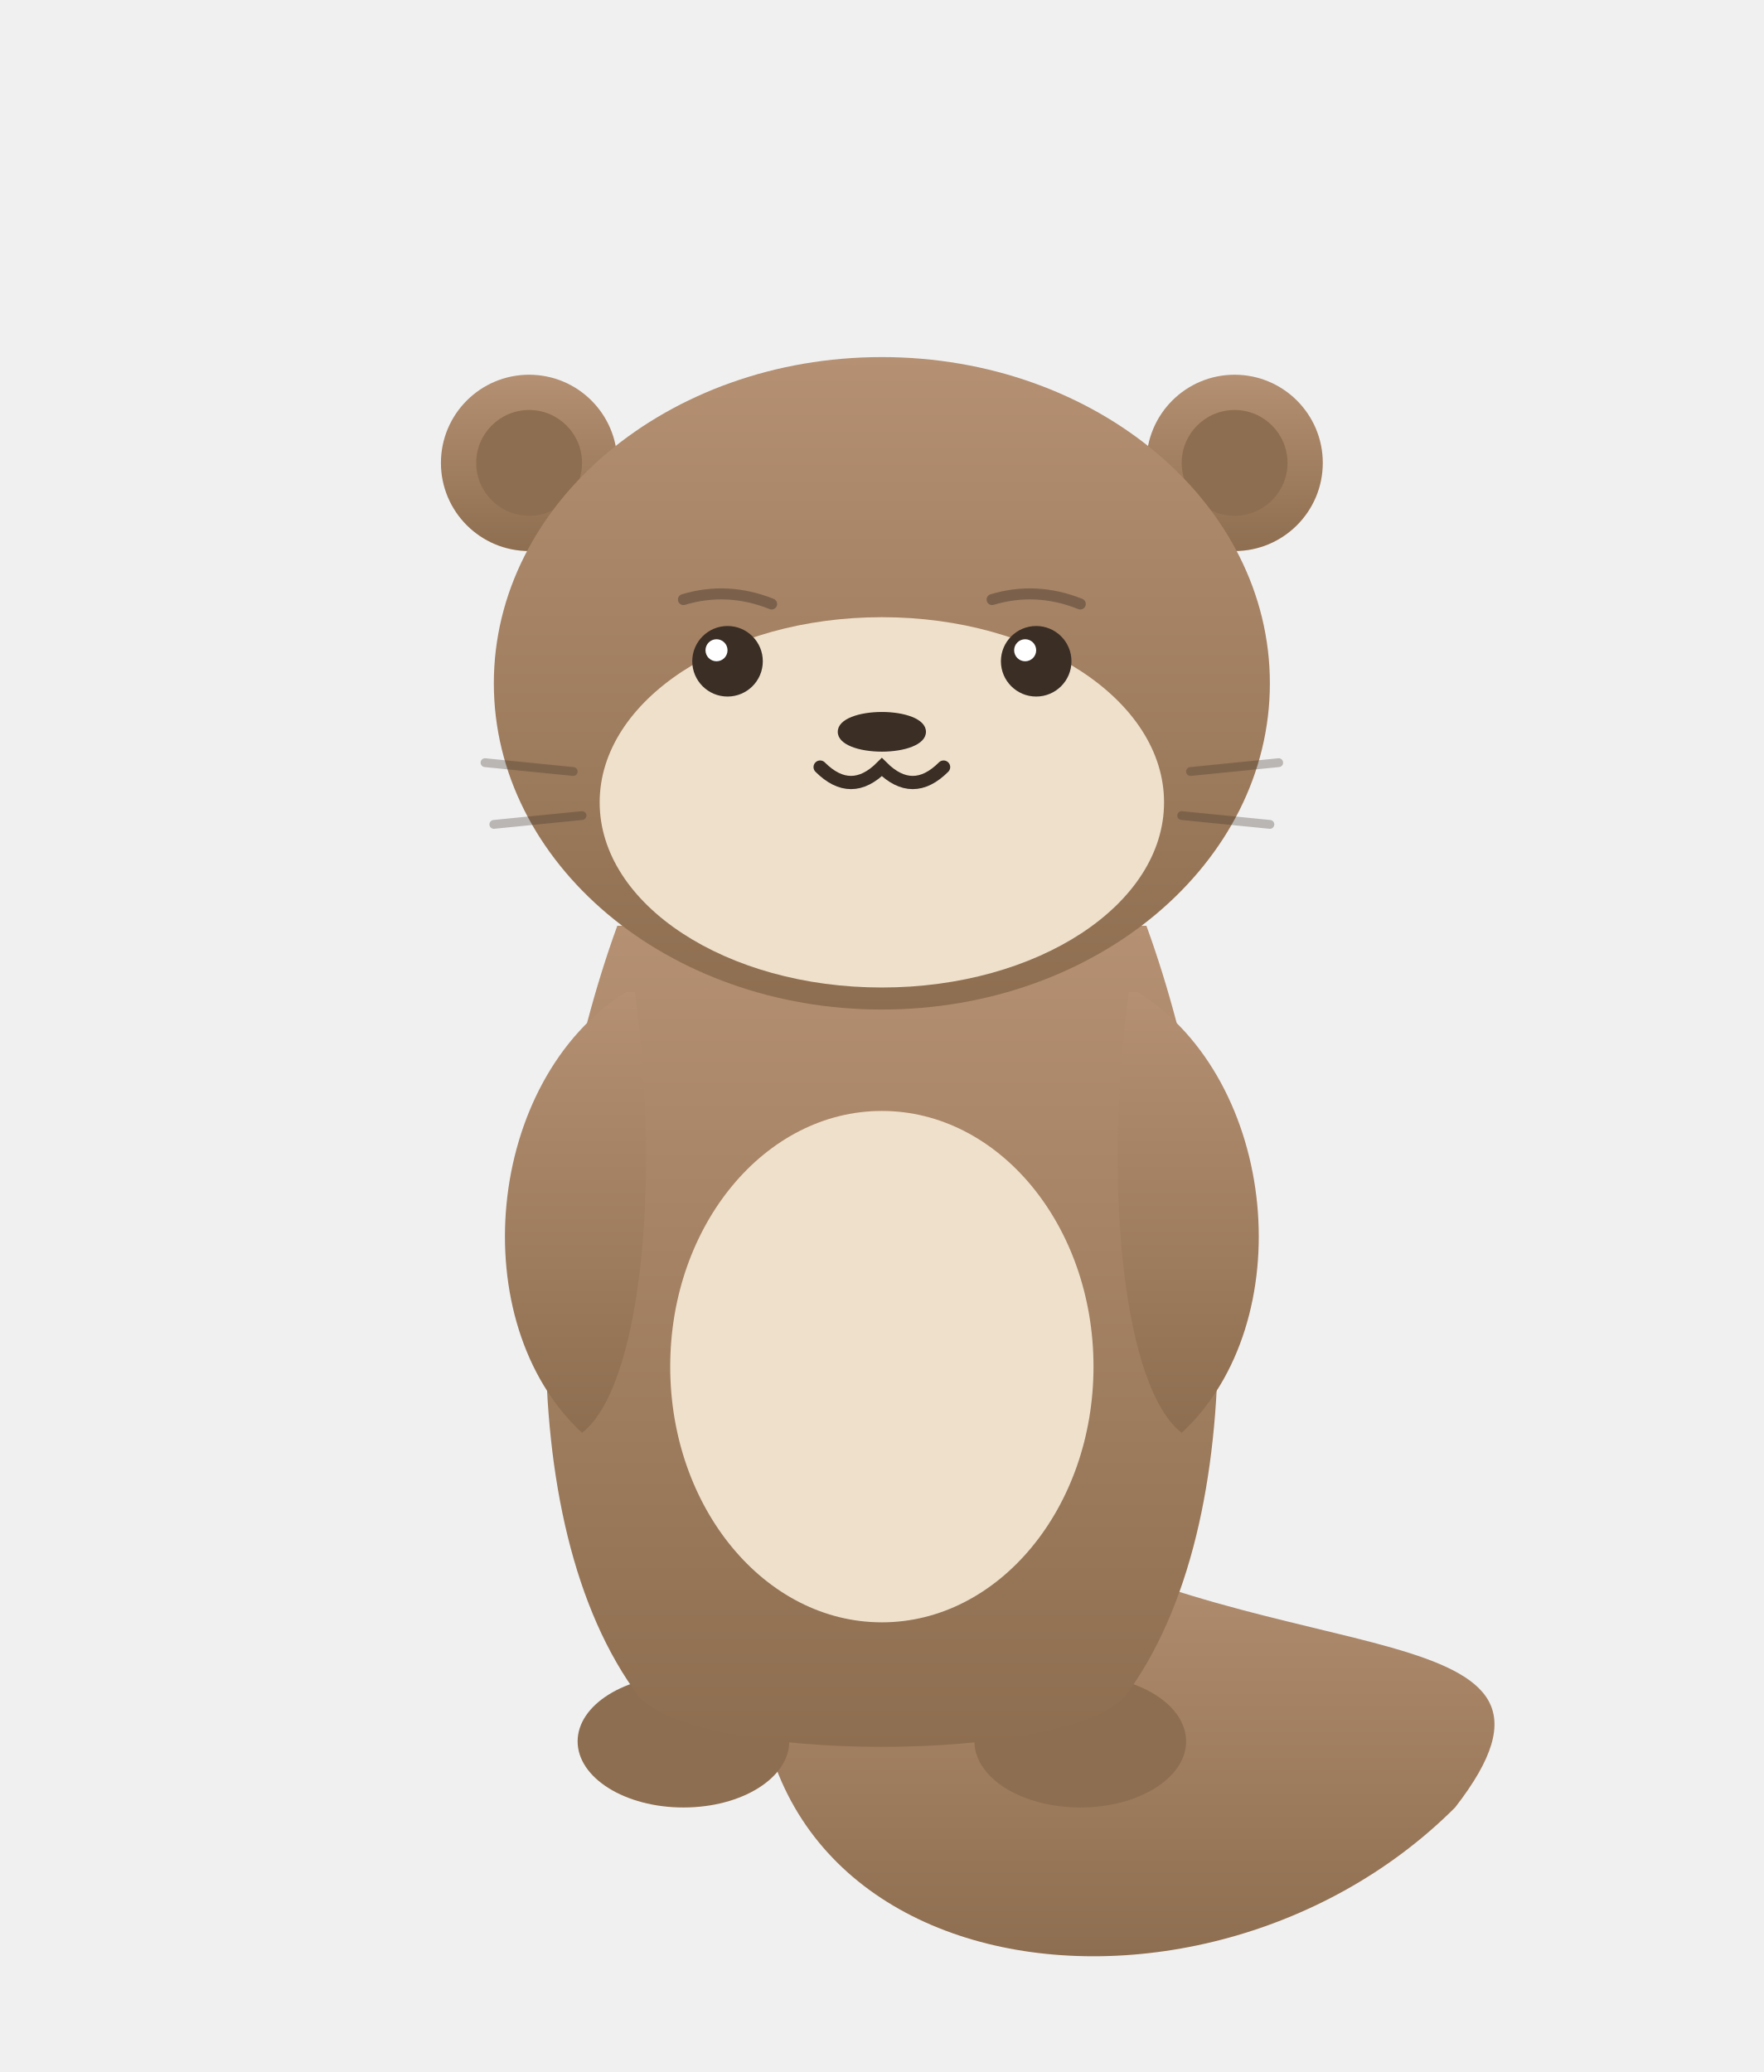
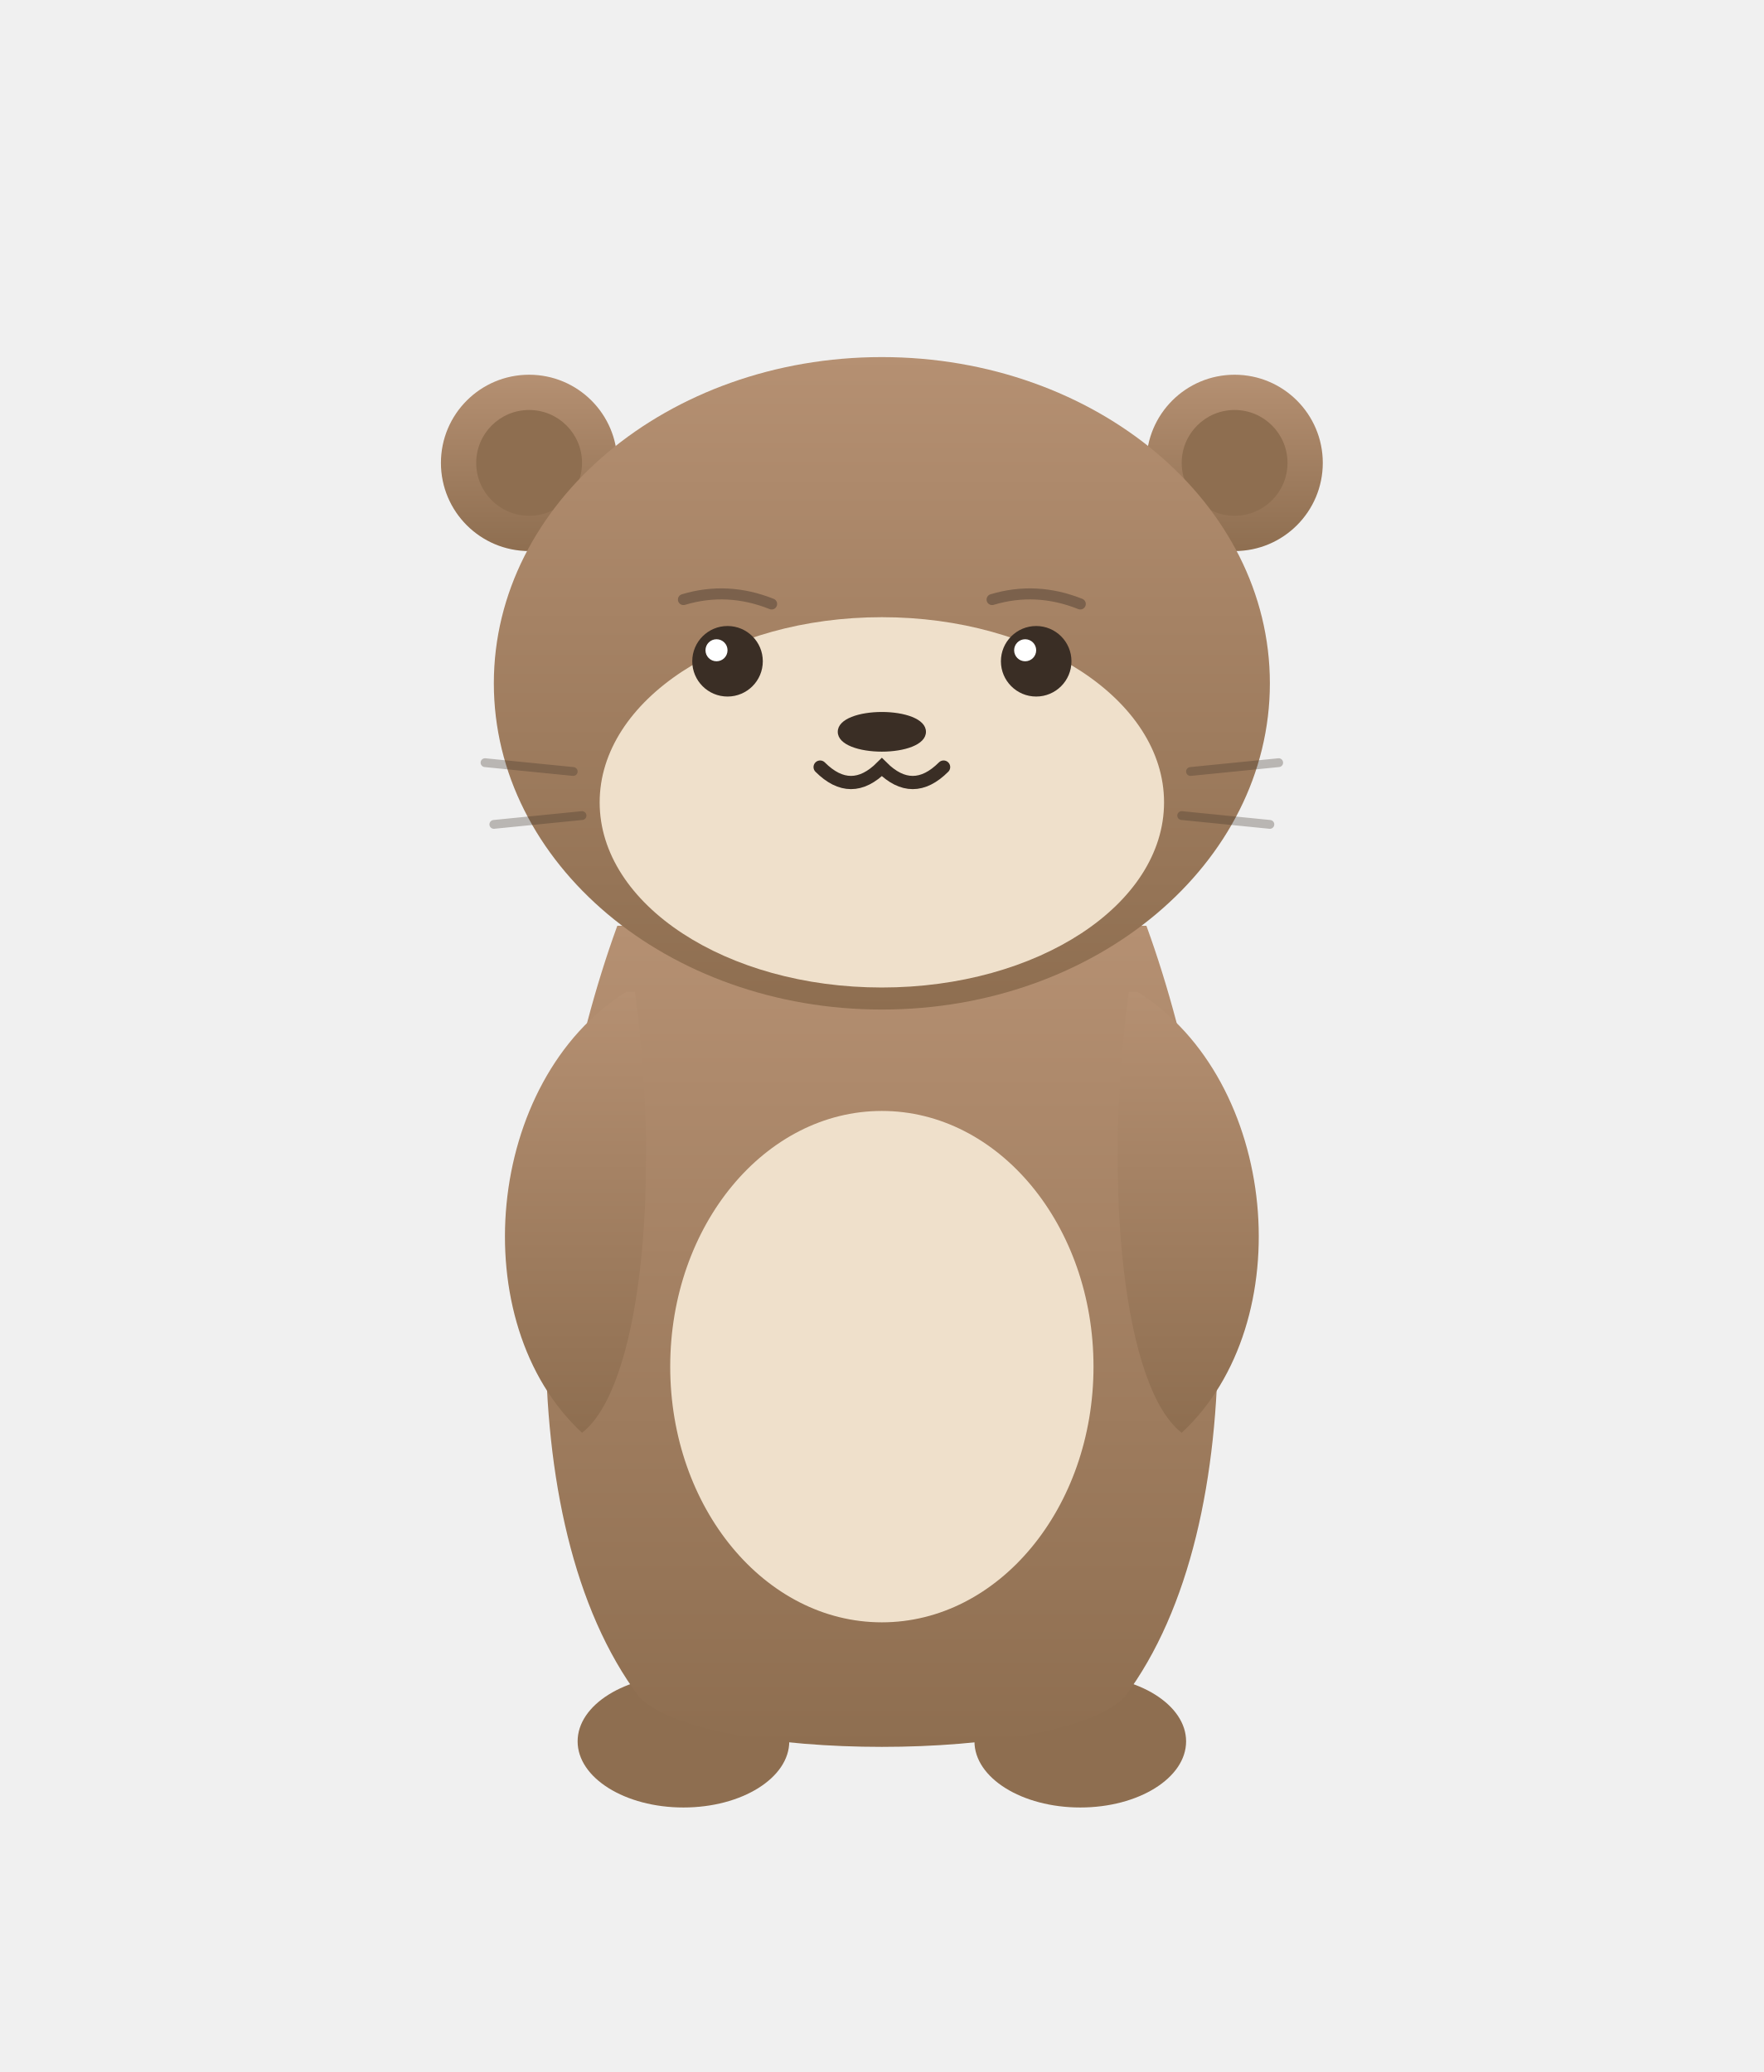
<svg xmlns="http://www.w3.org/2000/svg" viewBox="0 0 400 470" width="100%" height="100%">
  <defs>
    <linearGradient id="furGradient" x1="0%" y1="0%" x2="0%" y2="100%">
      <stop offset="0%" stop-color="#B59072" />
      <stop offset="100%" stop-color="#8E6E50" />
    </linearGradient>
  </defs>
-   <g id="tail">
-     <path d="M 175 350 C 150 450, 270 470, 330 410 C 365 365, 290 380, 230 345 Z" fill="url(#furGradient)" />
-   </g>
  <g id="foot-left">
    <ellipse cx="155" cy="395" rx="24" ry="15" fill="#8E6E50" />
  </g>
  <g id="foot-right">
    <ellipse cx="245" cy="395" rx="24" ry="15" fill="#8E6E50" />
  </g>
  <g id="body">
    <path d="M 140 210 C 120 265, 115 345, 145 385 C 160 400, 240 400, 255 385 C 285 345, 280 265, 260 210 Z" fill="url(#furGradient)" />
  </g>
  <g id="belly">
    <ellipse cx="200" cy="310" rx="48" ry="58" fill="#EFE0CB" />
  </g>
  <g id="arm-left">
    <path d="M 142 225 C 110 245, 105 300, 132 325 C 145 315, 150 270, 144 225 Z" fill="url(#furGradient)" />
  </g>
  <g id="arm-right">
    <path d="M 258 225 C 290 245, 295 300, 268 325 C 255 315, 250 270, 256 225 Z" fill="url(#furGradient)" />
  </g>
  <g id="ear-left">
    <circle cx="120" cy="105" r="20" fill="url(#furGradient)" />
    <circle cx="120" cy="105" r="12" fill="#8E6E50" />
  </g>
  <g id="ear-right">
    <circle cx="280" cy="105" r="20" fill="url(#furGradient)" />
    <circle cx="280" cy="105" r="12" fill="#8E6E50" />
  </g>
  <g id="head">
    <ellipse cx="200" cy="155" rx="88" ry="74" fill="url(#furGradient)" />
    <ellipse cx="200" cy="182" rx="64" ry="42" fill="#EFE0CB" />
  </g>
  <g id="expression-calm">
    <g id="eye-left">
      <circle cx="165" cy="150" r="8" fill="#3A2E25" />
      <circle cx="162.5" cy="147.5" r="2.5" fill="#FFFFFF" />
    </g>
    <g id="eye-right">
      <circle cx="235" cy="150" r="8" fill="#3A2E25" />
      <circle cx="232.5" cy="147.5" r="2.5" fill="#FFFFFF" />
    </g>
    <g id="eyelid-left">
      <path d="M 155 136 Q 165 133 175 137" stroke="#3A2E25" stroke-width="2.5" stroke-linecap="round" fill="none" opacity="0.4" />
    </g>
    <g id="eyelid-right">
      <path d="M 225 136 Q 235 133 245 137" stroke="#3A2E25" stroke-width="2.5" stroke-linecap="round" fill="none" opacity="0.4" />
    </g>
    <g id="nose">
      <path d="M 190 166 C 190 160, 210 160, 210 166 C 210 172, 190 172, 190 166 Z" fill="#3A2E25" />
    </g>
    <g id="mouth">
      <path d="M 186 174 Q 193 181 200 174 Q 207 181 214 174" stroke="#3A2E25" stroke-width="3" stroke-linecap="round" fill="none" />
    </g>
    <g id="whiskers">
      <path d="M 130 175 L 110 173 M 132 185 L 112 187" stroke="#3A2E25" stroke-width="2" stroke-linecap="round" opacity="0.3" />
      <path d="M 270 175 L 290 173 M 268 185 L 288 187" stroke="#3A2E25" stroke-width="2" stroke-linecap="round" opacity="0.3" />
    </g>
  </g>
</svg>
